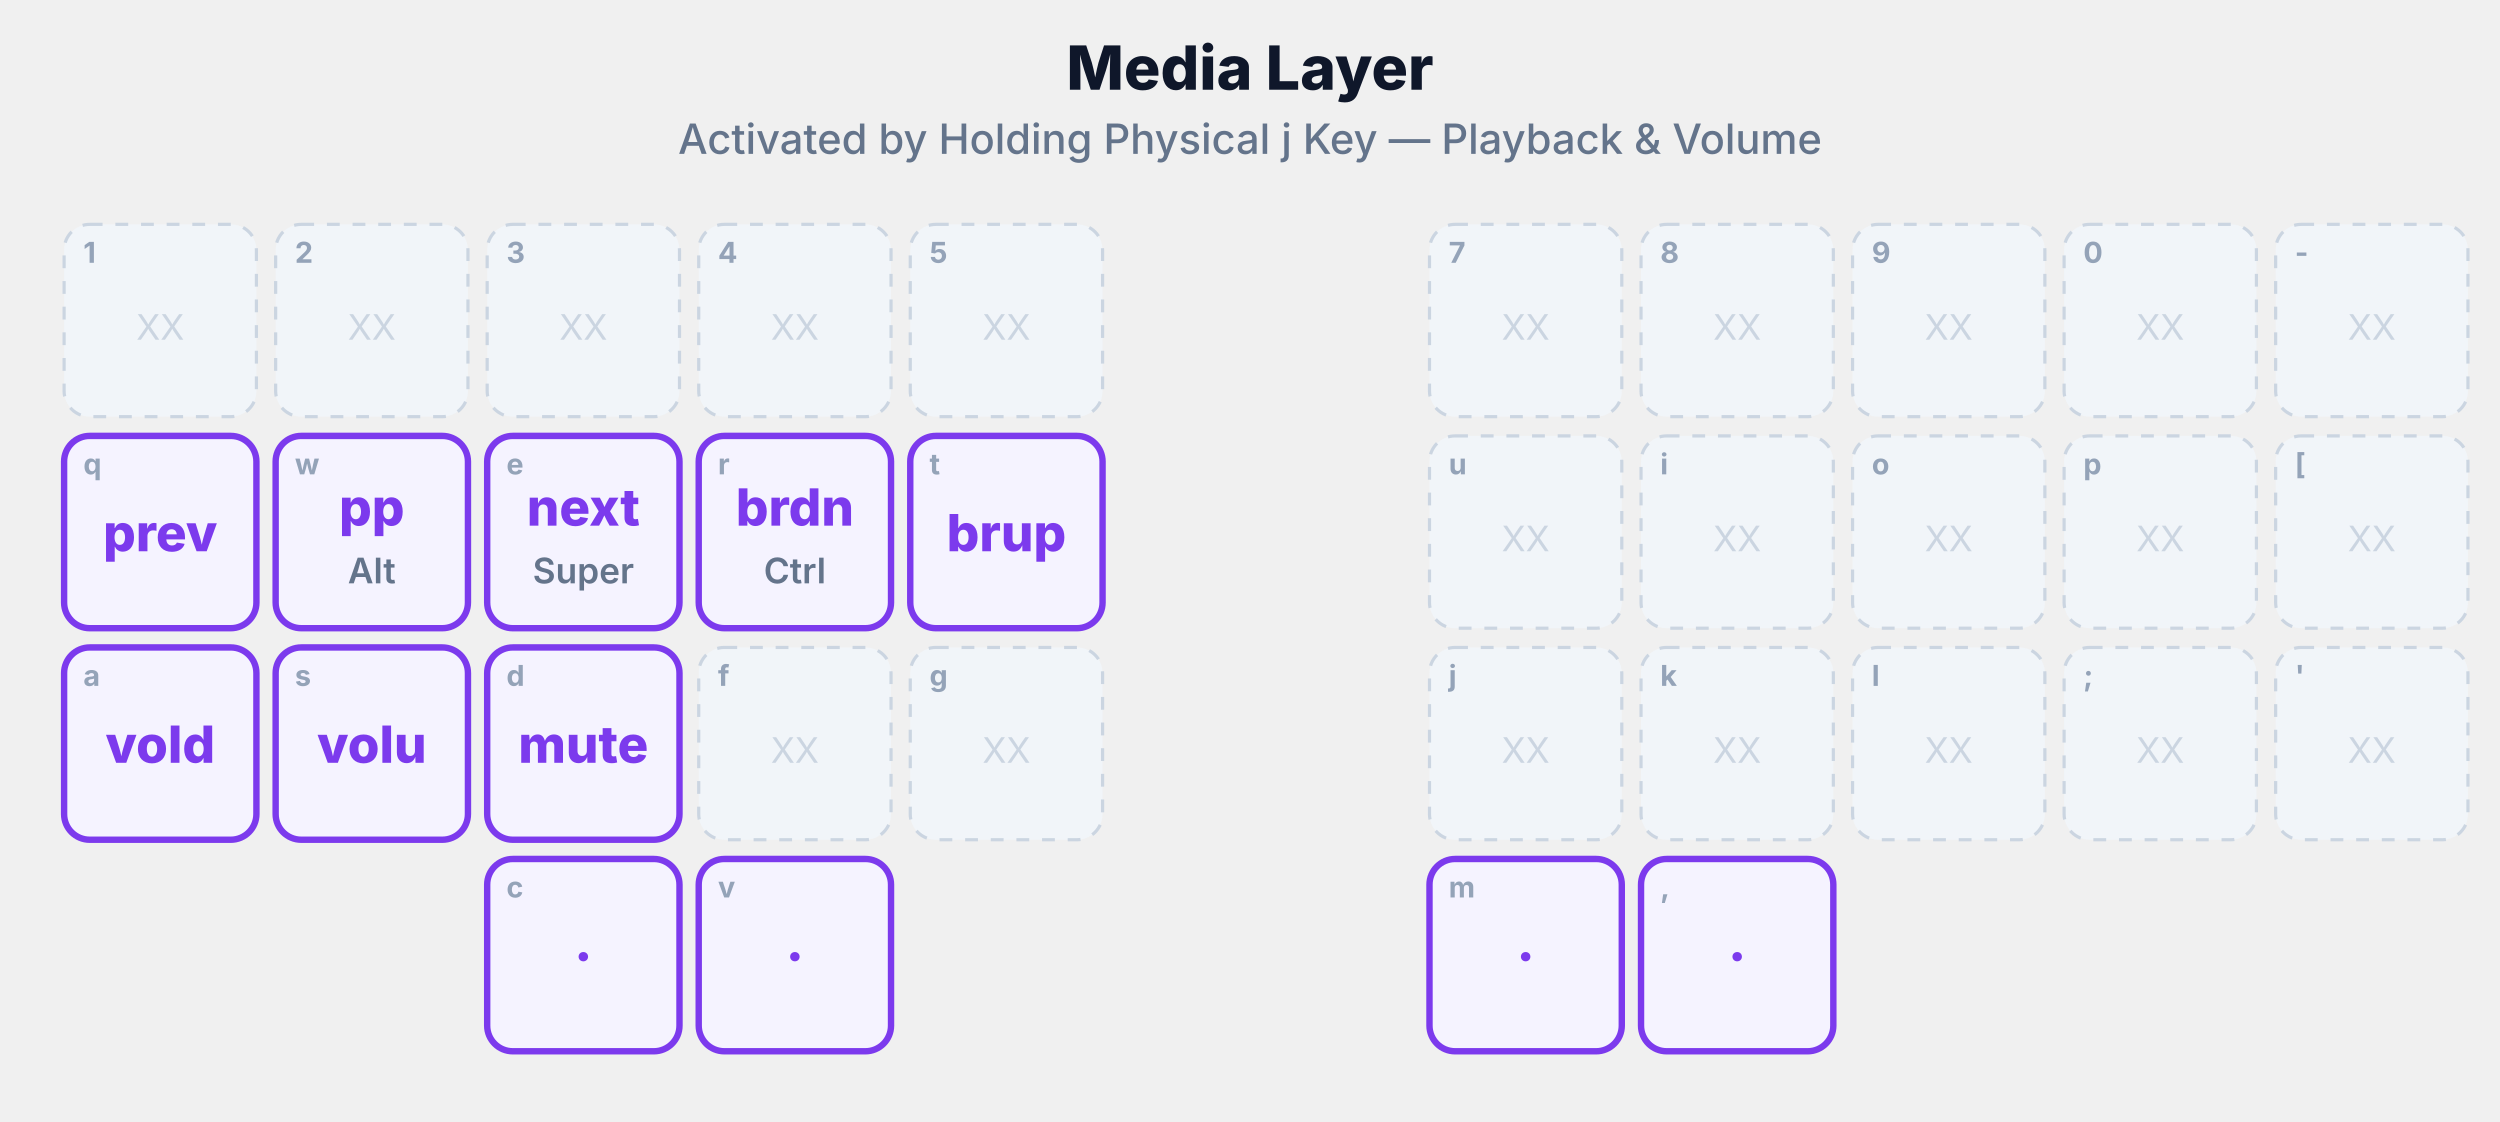
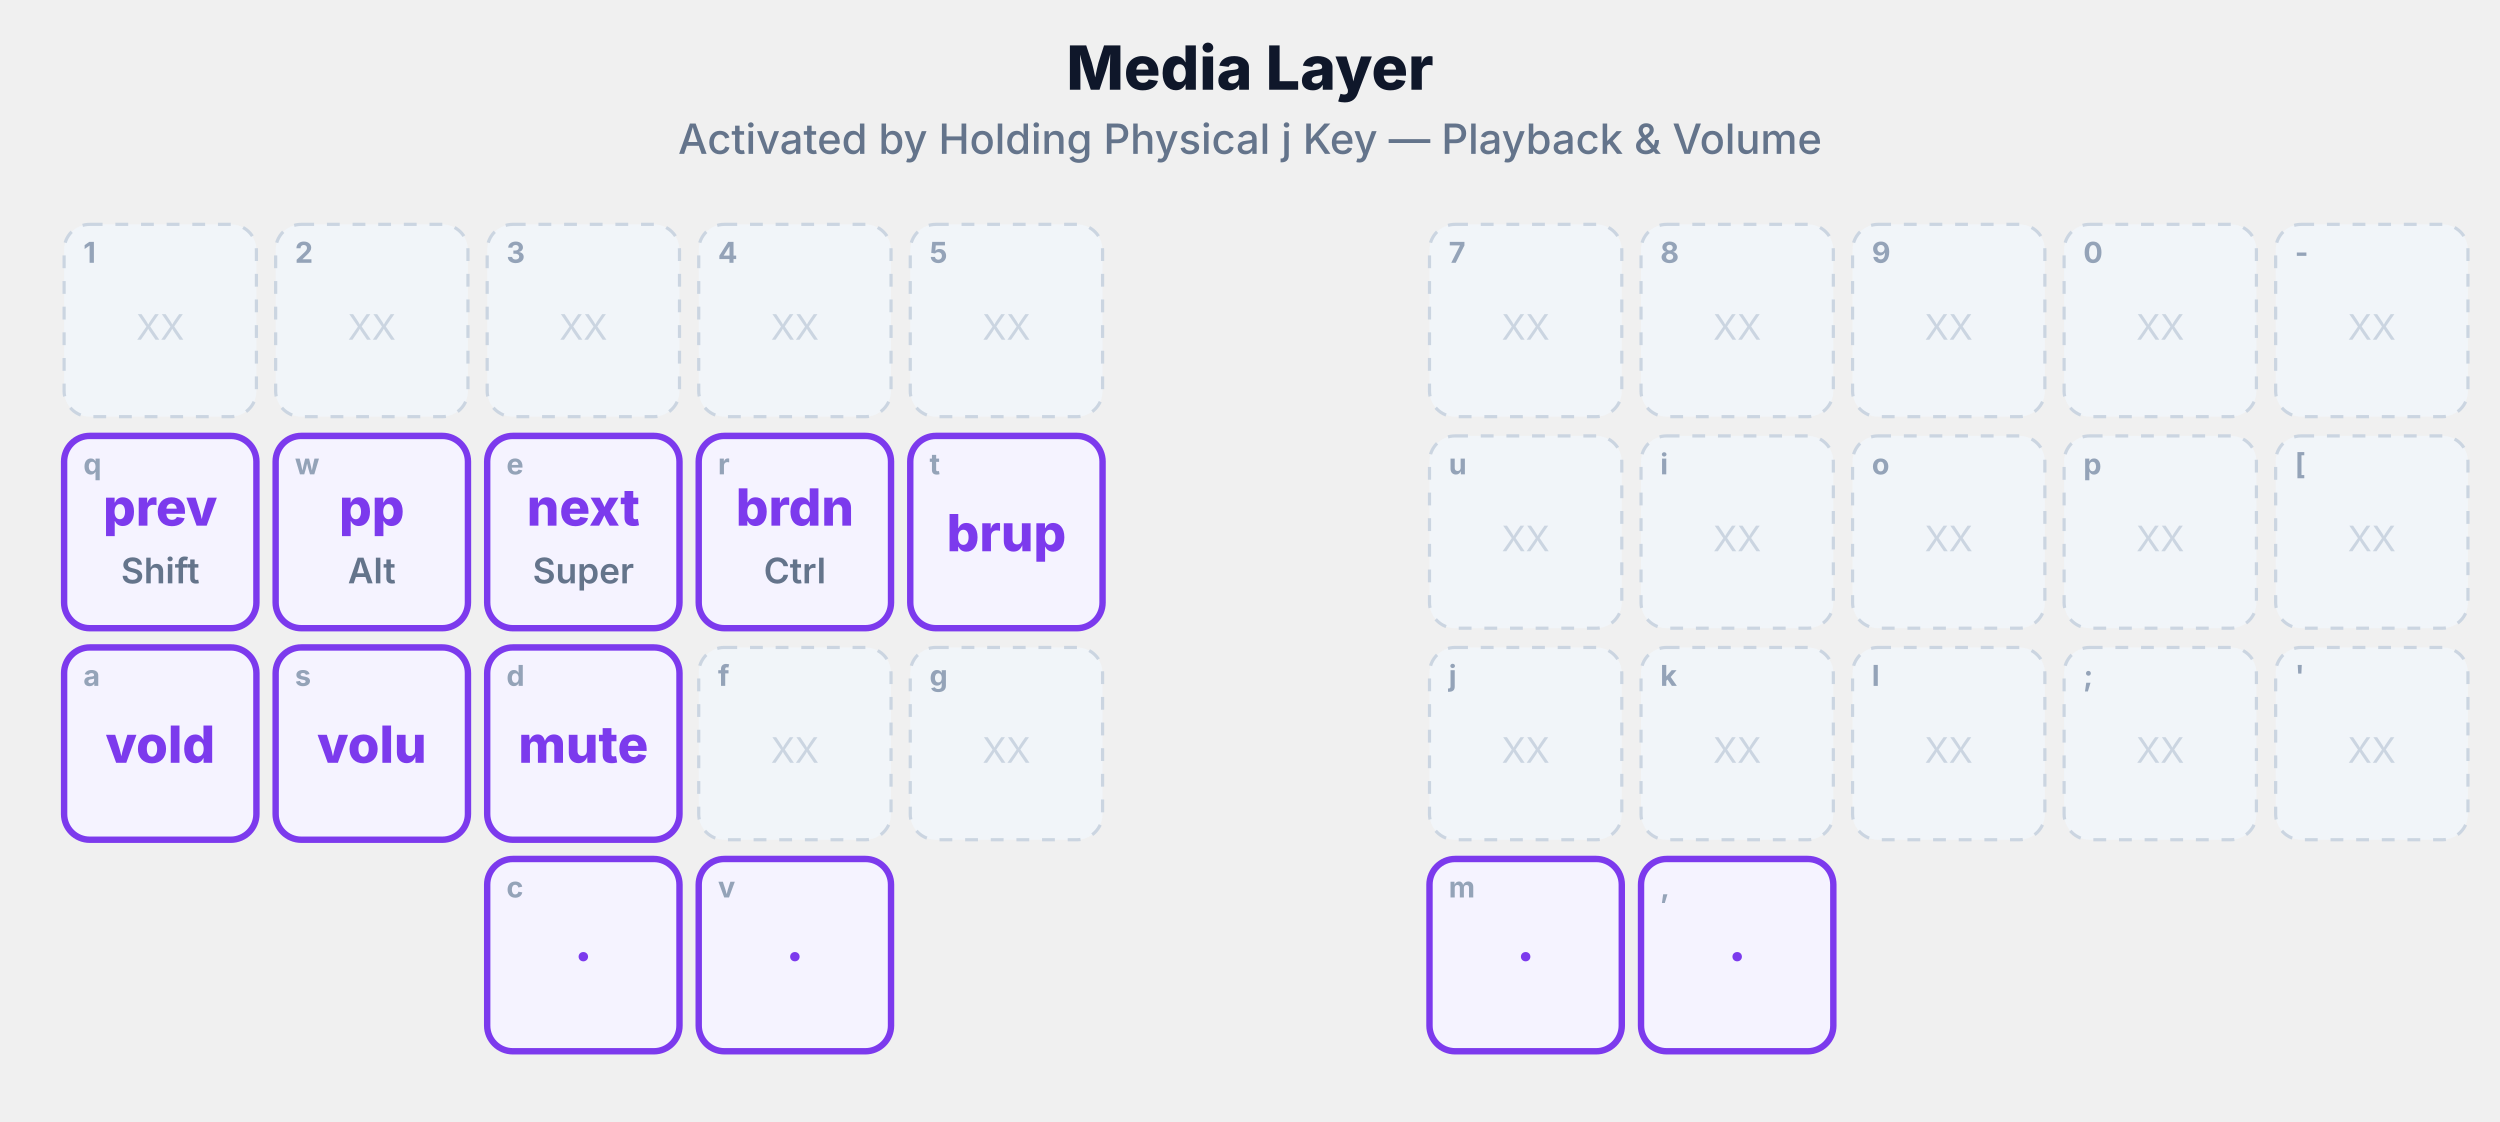
<svg xmlns="http://www.w3.org/2000/svg" viewBox="0 0 780 350">
  <style>
    :root { color-scheme: light dark; }
    rect.key { fill: #ffffff; stroke: #cbd5e1; stroke-width: 1.5px; rx: 8px; ry: 8px; }
    rect.gap { fill: #f1f5f9; stroke: #cbd5e1; stroke-dasharray: 4 4; rx: 8px; ry: 8px; }
    rect.active { fill: #f5f3ff; stroke: #7c3aed; stroke-width: 2px; rx: 8px; ry: 8px; }
    text { font-family: system-ui, -apple-system, sans-serif; text-anchor: middle; }
    text.title { font-size: 19px; font-weight: 800; fill: #0f172a; }
    text.subtitle { font-size: 13px; font-weight: 500; fill: #64748b; }
    text.phys { font-size: 9px; font-weight: 700; fill: #94a3b8; text-anchor: start; }
    text.main { font-size: 16px; font-weight: 800; fill: #7c3aed; }
    text.sub { font-size: 11px; font-weight: 600; fill: #64748b; }
    text.dead { font-size: 11px; fill: #cbd5e1; }
    @media (prefers-color-scheme: dark) {
      rect.key { fill: #1e293b; stroke: #334155; }
      rect.gap { fill: #0f172a; stroke: #334155; }
      rect.active { fill: #2e1065; stroke: #a78bfa; }
      text.title { fill: #f8fafc; }
      text.subtitle { fill: #94a3b8; }
      text.phys { fill: #64748b; }
      text.main { fill: #a78bfa; }
      text.sub { fill: #94a3b8; }
      text.dead { fill: #475569; }
    }
  </style>
  <text x="390" y="28" class="title">Media Layer</text>
  <text x="390" y="48" class="subtitle">Activated by Holding Physical j Key — Playback &amp; Volume</text>
  <g transform="translate(20,70)">
    <rect width="60" height="60" class="gap" />
    <text x="6" y="12" class="phys">1</text>
    <text x="30" y="36" class="dead">XX</text>
  </g>
  <g transform="translate(86,70)">
    <rect width="60" height="60" class="gap" />
    <text x="6" y="12" class="phys">2</text>
    <text x="30" y="36" class="dead">XX</text>
  </g>
  <g transform="translate(152,70)">
    <rect width="60" height="60" class="gap" />
    <text x="6" y="12" class="phys">3</text>
    <text x="30" y="36" class="dead">XX</text>
  </g>
  <g transform="translate(218,70)">
    <rect width="60" height="60" class="gap" />
    <text x="6" y="12" class="phys">4</text>
    <text x="30" y="36" class="dead">XX</text>
  </g>
  <g transform="translate(284,70)">
    <rect width="60" height="60" class="gap" />
    <text x="6" y="12" class="phys">5</text>
    <text x="30" y="36" class="dead">XX</text>
  </g>
  <g transform="translate(446,70)">
    <rect width="60" height="60" class="gap" />
    <text x="6" y="12" class="phys">7</text>
    <text x="30" y="36" class="dead">XX</text>
  </g>
  <g transform="translate(512,70)">
    <rect width="60" height="60" class="gap" />
    <text x="6" y="12" class="phys">8</text>
    <text x="30" y="36" class="dead">XX</text>
  </g>
  <g transform="translate(578,70)">
    <rect width="60" height="60" class="gap" />
    <text x="6" y="12" class="phys">9</text>
    <text x="30" y="36" class="dead">XX</text>
  </g>
  <g transform="translate(644,70)">
    <rect width="60" height="60" class="gap" />
    <text x="6" y="12" class="phys">0</text>
    <text x="30" y="36" class="dead">XX</text>
  </g>
  <g transform="translate(710,70)">
    <rect width="60" height="60" class="gap" />
    <text x="6" y="12" class="phys">-</text>
    <text x="30" y="36" class="dead">XX</text>
  </g>
  <g transform="translate(20,136)">
    <rect width="60" height="60" class="active" />
    <text x="6" y="12" class="phys">q</text>
-     <text x="30" y="36" class="main">prev</text>
+     <text x="30" y="28" class="main">prev</text>
+     <text x="30" y="46" class="sub" font-weight="700" fill="#ea580c">Shift</text>
  </g>
  <g transform="translate(86,136)">
    <rect width="60" height="60" class="active" />
    <text x="6" y="12" class="phys">w</text>
    <text x="30" y="28" class="main">pp</text>
    <text x="30" y="46" class="sub" font-weight="700" fill="#ea580c">Alt</text>
  </g>
  <g transform="translate(152,136)">
    <rect width="60" height="60" class="active" />
    <text x="6" y="12" class="phys">e</text>
    <text x="30" y="28" class="main">next</text>
    <text x="30" y="46" class="sub" font-weight="700" fill="#ea580c">Super</text>
  </g>
  <g transform="translate(218,136)">
    <rect width="60" height="60" class="active" />
    <text x="6" y="12" class="phys">r</text>
    <text x="30" y="28" class="main">brdn</text>
    <text x="30" y="46" class="sub" font-weight="700" fill="#ea580c">Ctrl</text>
  </g>
  <g transform="translate(284,136)">
    <rect width="60" height="60" class="active" />
    <text x="6" y="12" class="phys">t</text>
    <text x="30" y="36" class="main">brup</text>
  </g>
  <g transform="translate(446,136)">
    <rect width="60" height="60" class="gap" />
    <text x="6" y="12" class="phys">u</text>
    <text x="30" y="36" class="dead">XX</text>
  </g>
  <g transform="translate(512,136)">
    <rect width="60" height="60" class="gap" />
    <text x="6" y="12" class="phys">i</text>
    <text x="30" y="36" class="dead">XX</text>
  </g>
  <g transform="translate(578,136)">
    <rect width="60" height="60" class="gap" />
    <text x="6" y="12" class="phys">o</text>
    <text x="30" y="36" class="dead">XX</text>
  </g>
  <g transform="translate(644,136)">
    <rect width="60" height="60" class="gap" />
    <text x="6" y="12" class="phys">p</text>
    <text x="30" y="36" class="dead">XX</text>
  </g>
  <g transform="translate(710,136)">
    <rect width="60" height="60" class="gap" />
    <text x="6" y="12" class="phys">[</text>
    <text x="30" y="36" class="dead">XX</text>
  </g>
  <g transform="translate(20,202)">
    <rect width="60" height="60" class="active" />
    <text x="6" y="12" class="phys">a</text>
    <text x="30" y="36" class="main">vold</text>
  </g>
  <g transform="translate(86,202)">
    <rect width="60" height="60" class="active" />
    <text x="6" y="12" class="phys">s</text>
    <text x="30" y="36" class="main">volu</text>
  </g>
  <g transform="translate(152,202)">
    <rect width="60" height="60" class="active" />
    <text x="6" y="12" class="phys">d</text>
    <text x="30" y="36" class="main">mute</text>
  </g>
  <g transform="translate(218,202)">
    <rect width="60" height="60" class="gap" />
    <text x="6" y="12" class="phys">f</text>
    <text x="30" y="36" class="dead">XX</text>
  </g>
  <g transform="translate(284,202)">
    <rect width="60" height="60" class="gap" />
    <text x="6" y="12" class="phys">g</text>
    <text x="30" y="36" class="dead">XX</text>
  </g>
  <g transform="translate(446,202)">
    <rect width="60" height="60" class="gap" />
    <text x="6" y="12" class="phys">j</text>
    <text x="30" y="36" class="dead">XX</text>
  </g>
  <g transform="translate(512,202)">
    <rect width="60" height="60" class="gap" />
    <text x="6" y="12" class="phys">k</text>
    <text x="30" y="36" class="dead">XX</text>
  </g>
  <g transform="translate(578,202)">
    <rect width="60" height="60" class="gap" />
    <text x="6" y="12" class="phys">l</text>
    <text x="30" y="36" class="dead">XX</text>
  </g>
  <g transform="translate(644,202)">
    <rect width="60" height="60" class="gap" />
    <text x="6" y="12" class="phys">;</text>
    <text x="30" y="36" class="dead">XX</text>
  </g>
  <g transform="translate(710,202)">
    <rect width="60" height="60" class="gap" />
    <text x="6" y="12" class="phys">'</text>
    <text x="30" y="36" class="dead">XX</text>
  </g>
  <g transform="translate(152,268)">
    <rect width="60" height="60" class="active" />
    <text x="6" y="12" class="phys">c</text>
    <text x="30" y="36" class="main">·</text>
  </g>
  <g transform="translate(218,268)">
    <rect width="60" height="60" class="active" />
    <text x="6" y="12" class="phys">v</text>
    <text x="30" y="36" class="main">·</text>
  </g>
  <g transform="translate(446,268)">
    <rect width="60" height="60" class="active" />
    <text x="6" y="12" class="phys">m</text>
    <text x="30" y="36" class="main">·</text>
  </g>
  <g transform="translate(512,268)">
    <rect width="60" height="60" class="active" />
    <text x="6" y="12" class="phys">,</text>
    <text x="30" y="36" class="main">·</text>
  </g>
</svg>
